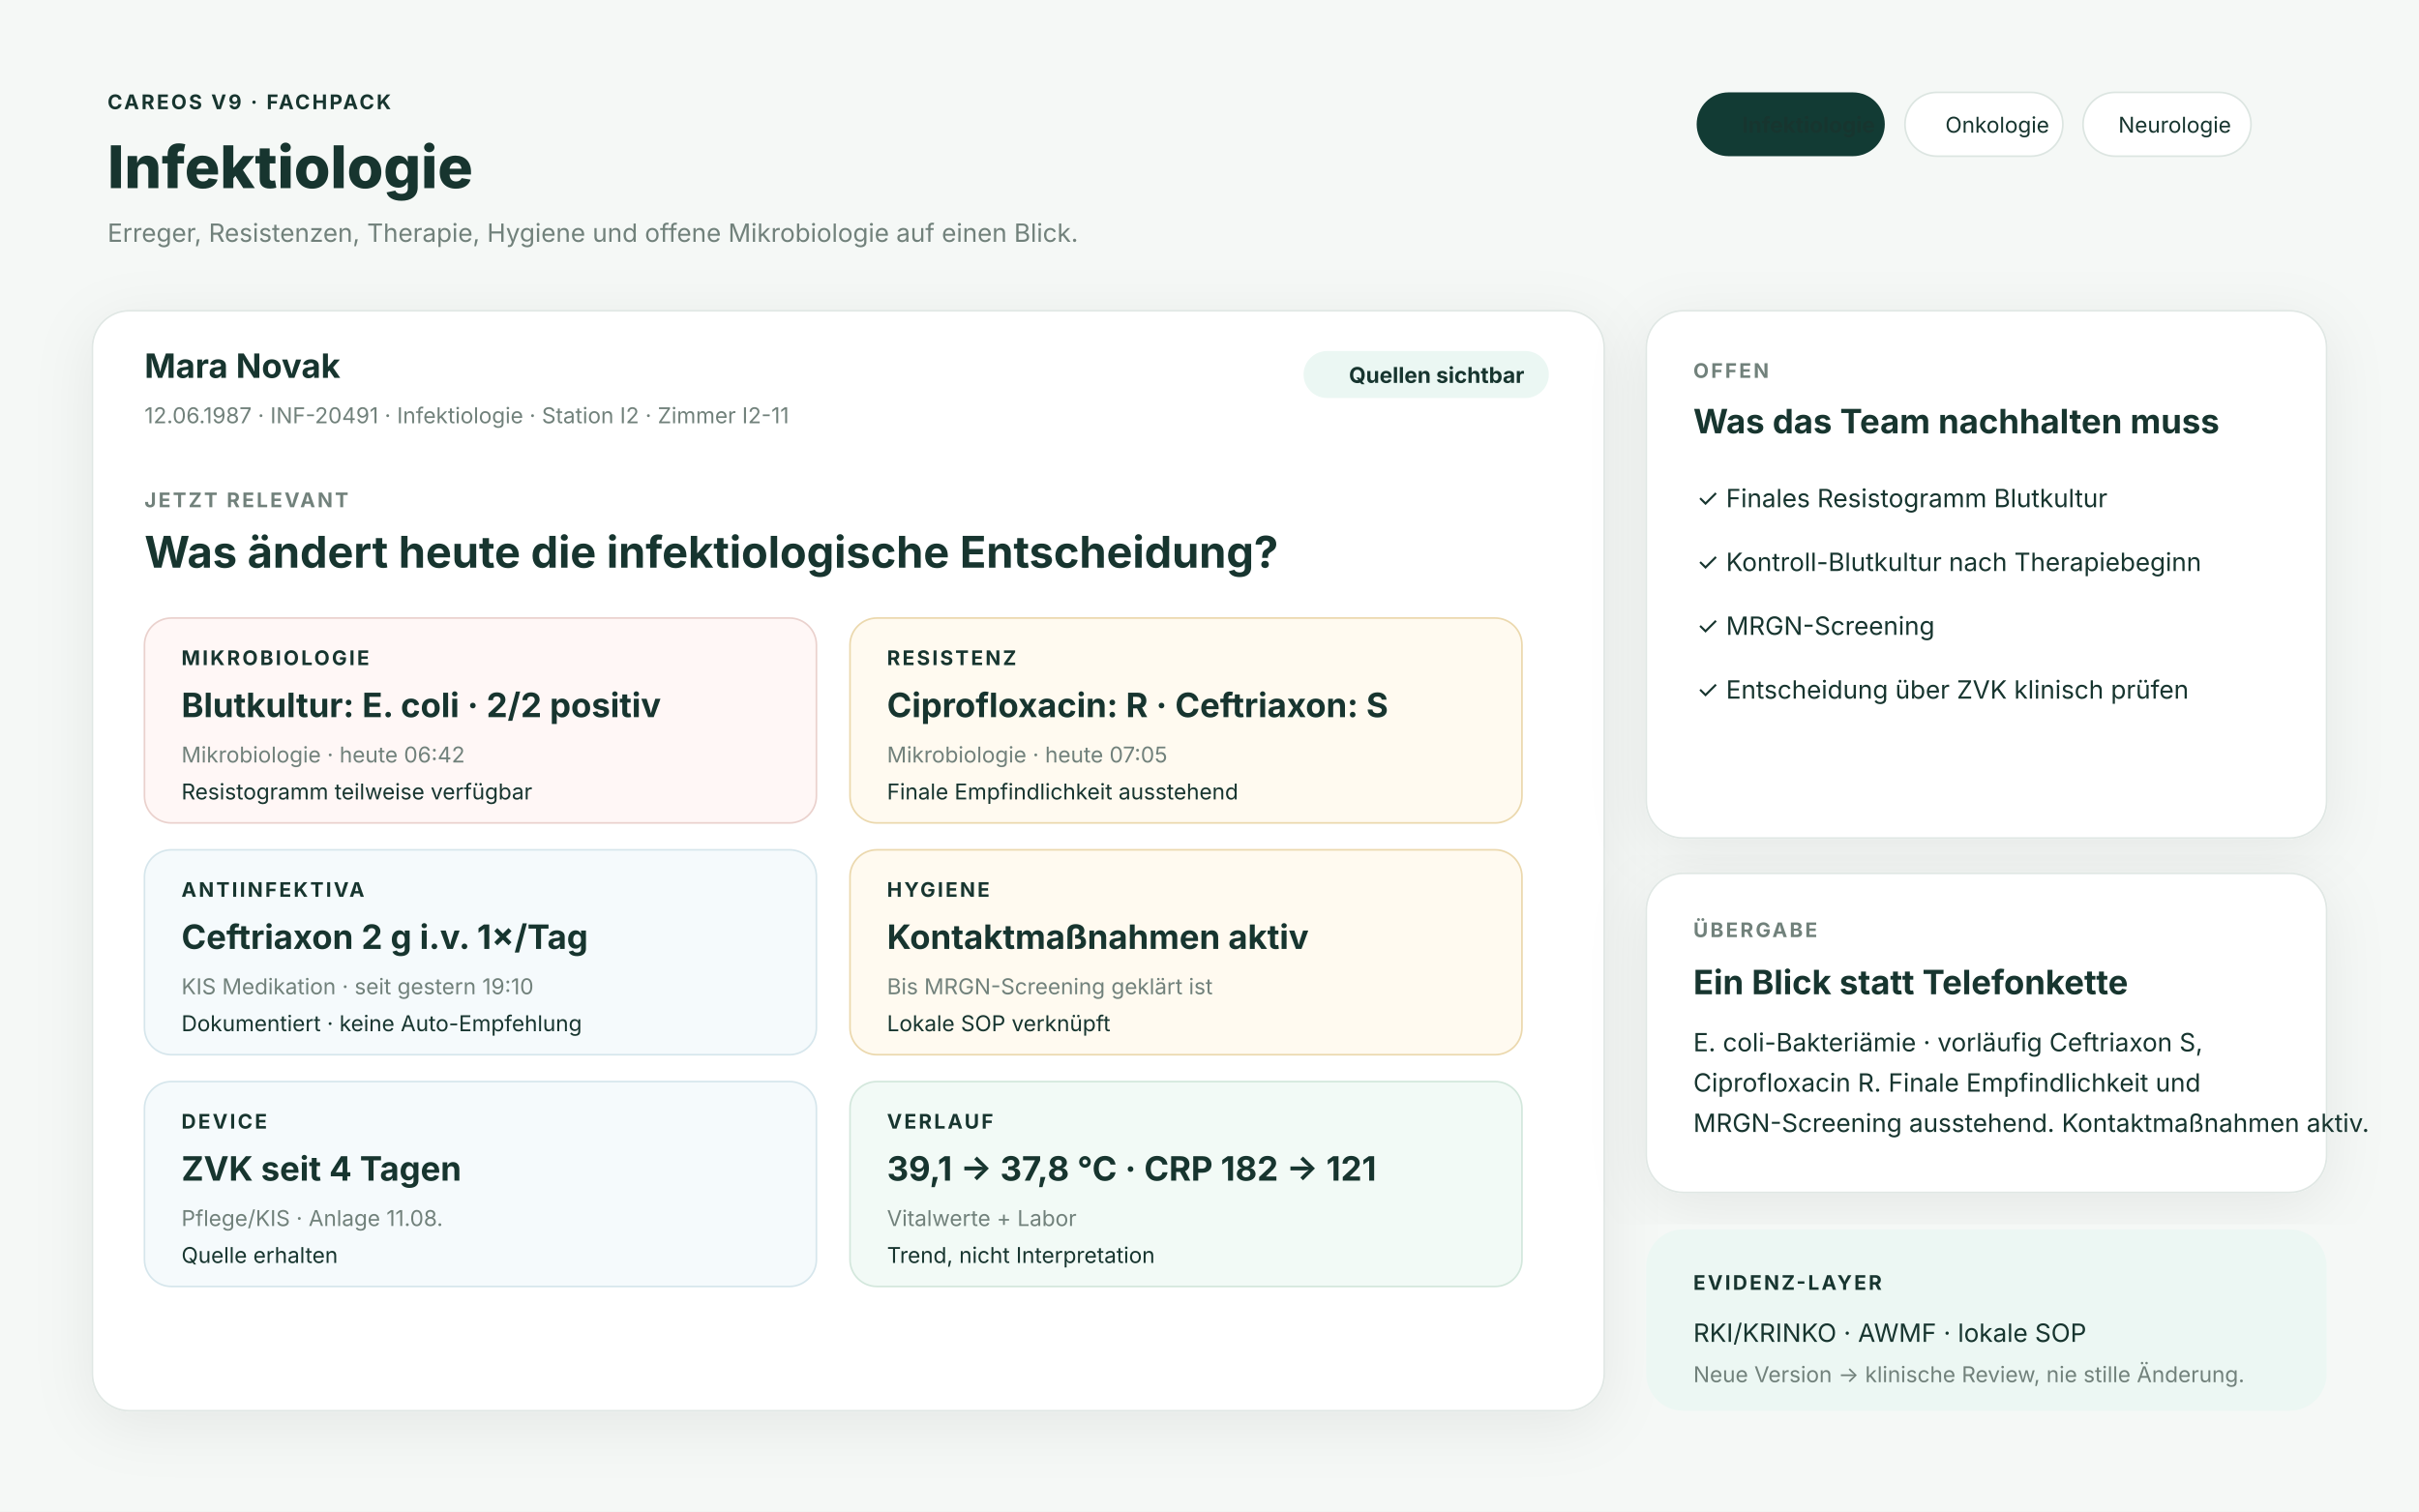
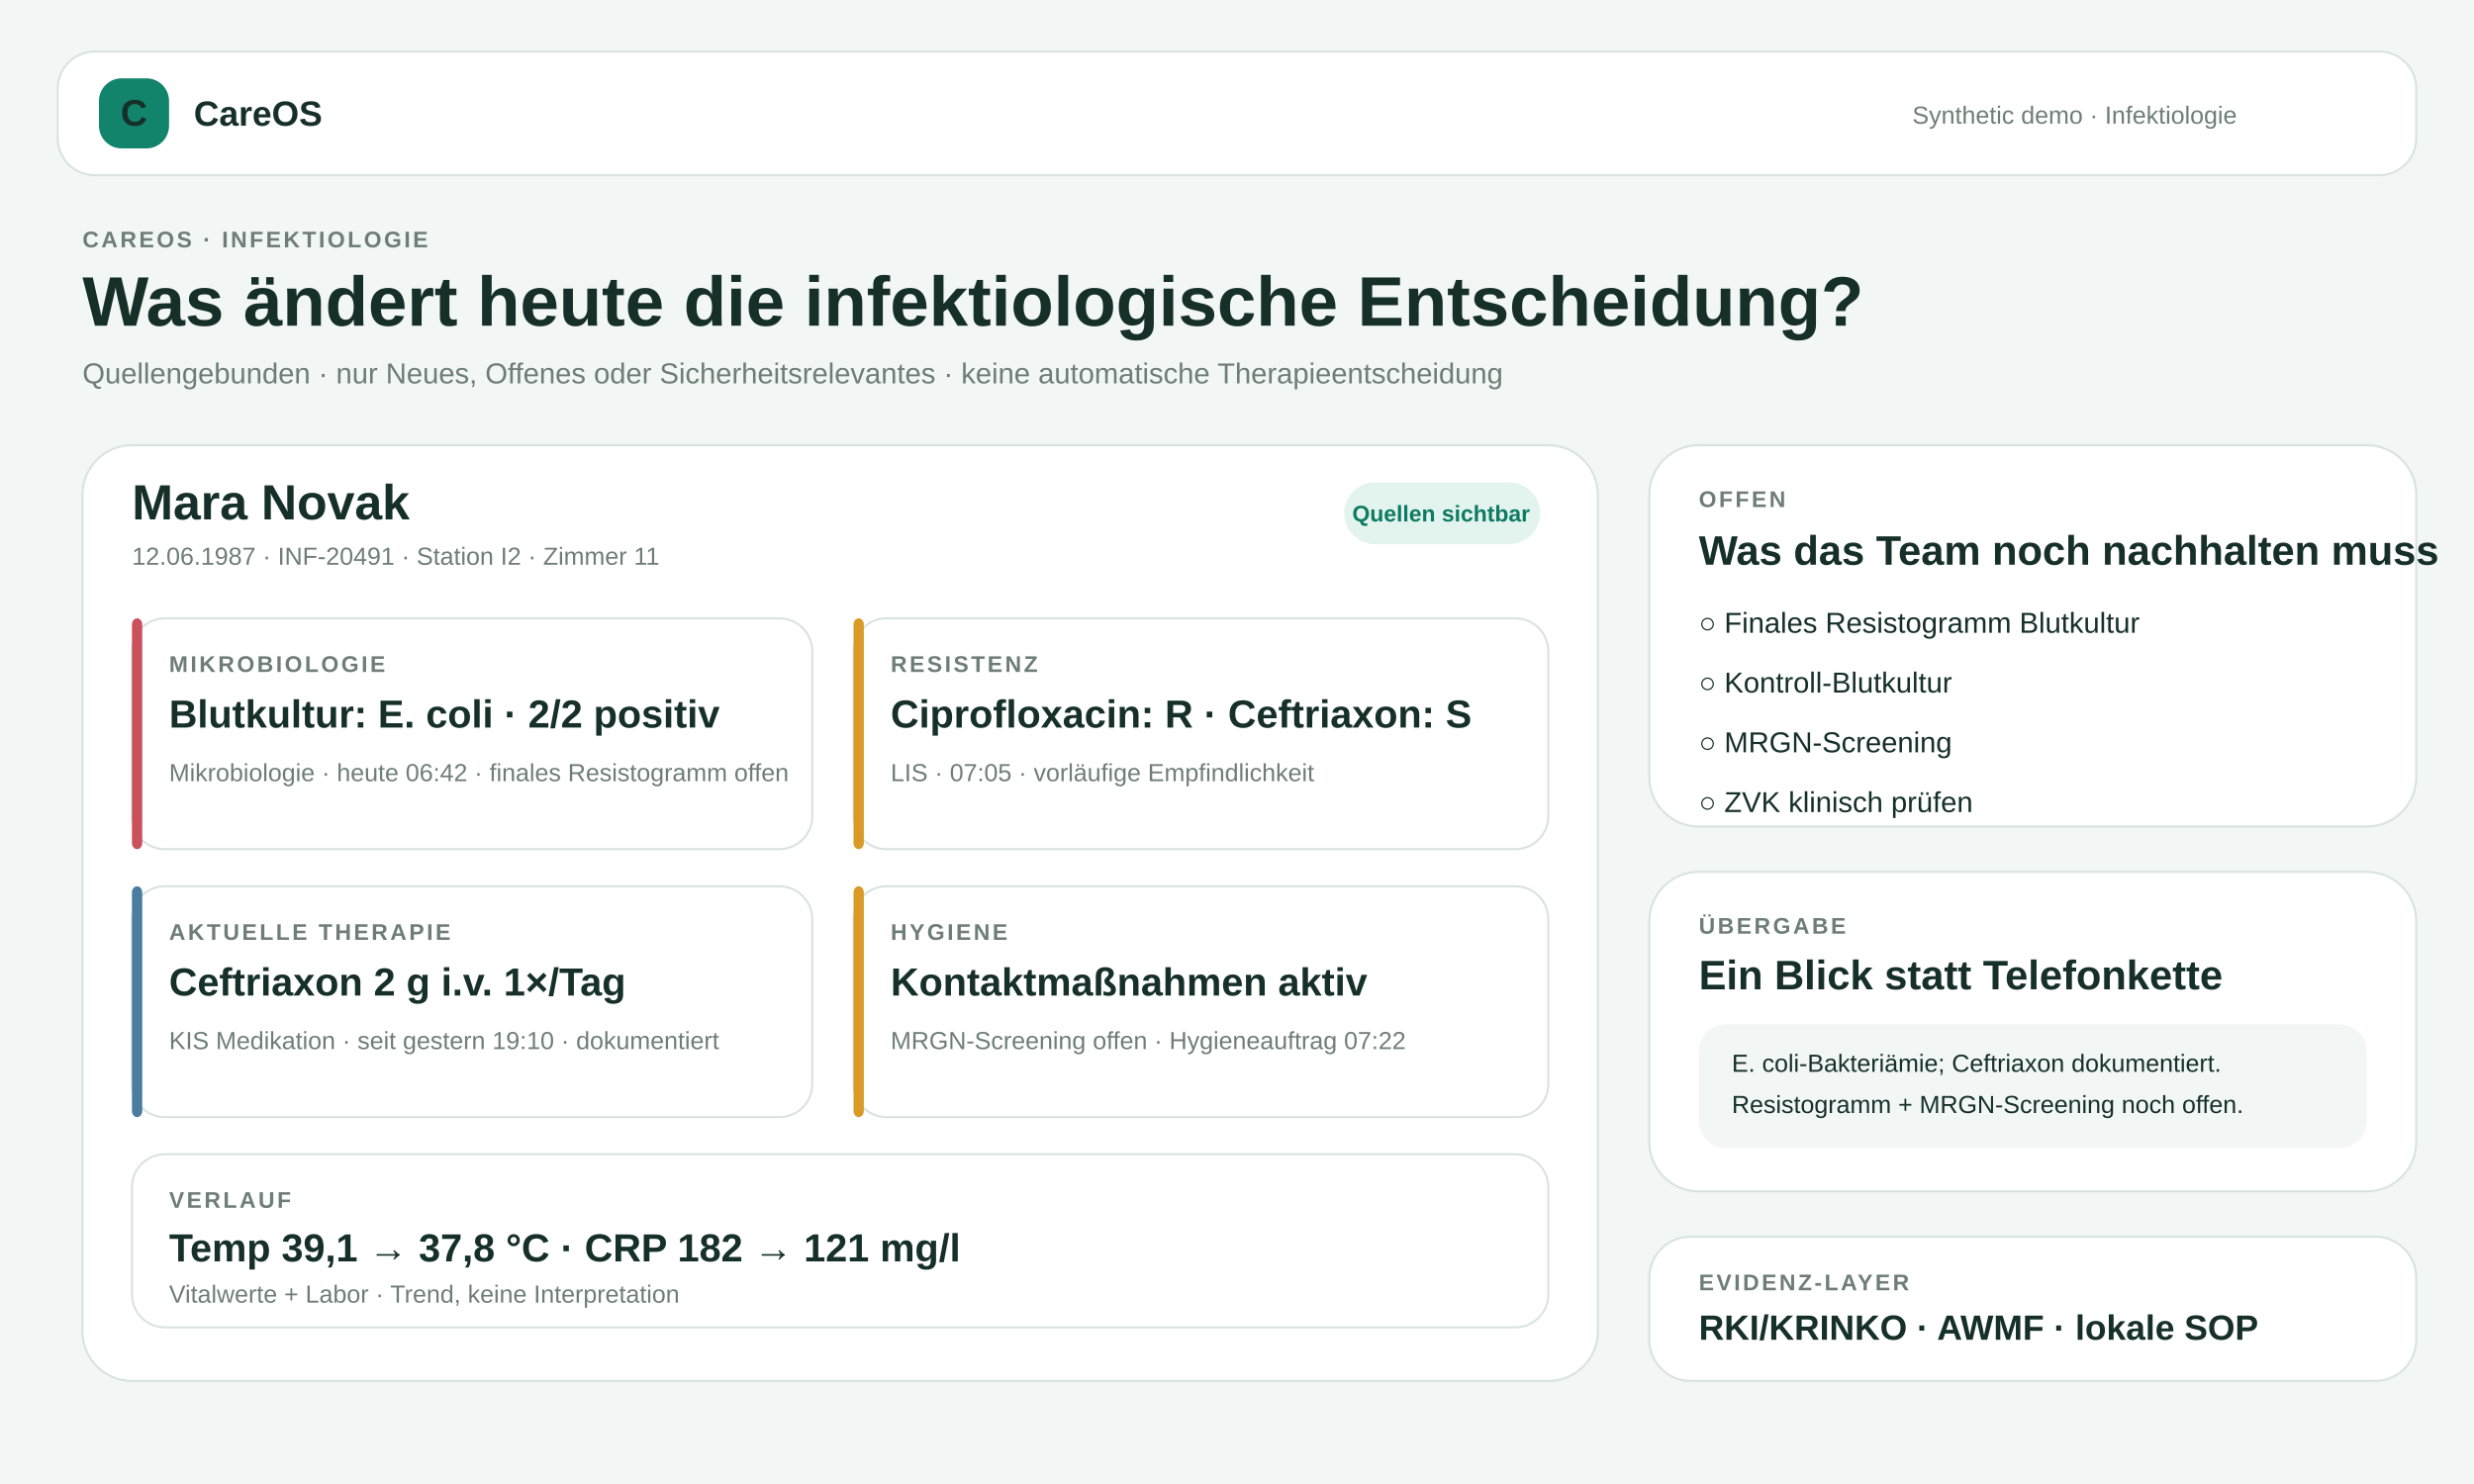
- <svg xmlns="http://www.w3.org/2000/svg" width="1440" height="900" viewBox="0 0 1440 900">
+ <svg xmlns="http://www.w3.org/2000/svg" width="1200" height="720" viewBox="0 0 1200 720">
  <defs>
-     <filter id="s">
-       <feDropShadow dx="0" dy="8" stdDeviation="18" flood-opacity=".07" />
-     </filter>
-     <style>text{font-family:Inter,Arial,sans-serif;fill:#17352f}.muted{fill:#71817b}.label{font-size:12px;font-weight:750;letter-spacing:1.3px}.title{font-size:35px;font-weight:760}.h2{font-size:20px;font-weight:720}.body{font-size:15px}.small{font-size:13px}</style>
+     <style>
+ text{font-family:-apple-system,BlinkMacSystemFont,"Segoe UI",Arial,sans-serif;fill:#163029}.muted{fill:#6e7d77}.green{fill:#0d7a63}.panel{fill:#fff;stroke:#d8e3de}.eyebrow{font-size:11px;font-weight:800;letter-spacing:1.2px;fill:#6e7d77}.title{font-size:19px;font-weight:750}.small{font-size:12px;fill:#6e7d77}
+ </style>
  </defs>
-   <rect width="1440" height="900" fill="#f5f8f6" />
-   <text x="64" y="65" class="label" fill="#438374">CAREOS V9 · FACHPACK</text>
-   <text x="64" y="112" class="title">Infektiologie</text>
-   <text x="64" y="144" class="body muted">Erreger, Resistenzen, Therapie, Hygiene und offene Mikrobiologie auf einen Blick.</text>
-   <g>
-     <rect x="1010" y="55" width="112" height="38" rx="19" fill="#123b34" />
-     <text x="1037" y="79" fill="#fff" class="small" font-weight="700">Infektiologie</text>
-     <rect x="1134" y="55" width="94" height="38" rx="19" fill="#fff" stroke="#dce5e1" />
-     <text x="1158" y="79" class="small">Onkologie</text>
-     <rect x="1240" y="55" width="100" height="38" rx="19" fill="#fff" stroke="#dce5e1" />
-     <text x="1261" y="79" class="small">Neurologie</text>
-   </g>
-   <rect x="55" y="185" width="900" height="655" rx="22" fill="#fff" stroke="#e0e7e4" filter="url(#s)" />
-   <text x="86" y="225" class="h2">Mara Novak</text>
-   <text x="86" y="252" class="small muted">12.06.1987 · INF-20491 · Infektiologie · Station I2 · Zimmer I2-11</text>
-   <rect x="776" y="209" width="146" height="28" rx="14" fill="#ebf7f3" />
-   <text x="803" y="228" fill="#387c68" class="small" font-weight="700">Quellen sichtbar</text>
-   <text x="86" y="302" class="label muted">JETZT RELEVANT</text>
-   <text x="86" y="338" font-size="26" font-weight="740">Was ändert heute die infektiologische Entscheidung?</text>
-   <g>
-     <rect x="86" y="368" width="400" height="122" rx="16" fill="#fff7f6" stroke="#ead1cd" />
-     <text x="108" y="396" class="label" fill="#a84940">MIKROBIOLOGIE</text>
-     <text x="108" y="427" class="h2">Blutkultur: E. coli · 2/2 positiv</text>
-     <text x="108" y="454" class="small muted">Mikrobiologie · heute 06:42</text>
-     <text x="108" y="476" class="small">Resistogramm teilweise verfügbar</text>
-   </g>
-   <g>
-     <rect x="506" y="368" width="400" height="122" rx="16" fill="#fffaf0" stroke="#ebd8ad" />
-     <text x="528" y="396" class="label" fill="#9b7021">RESISTENZ</text>
-     <text x="528" y="427" class="h2">Ciprofloxacin: R · Ceftriaxon: S</text>
-     <text x="528" y="454" class="small muted">Mikrobiologie · heute 07:05</text>
-     <text x="528" y="476" class="small">Finale Empfindlichkeit ausstehend</text>
-   </g>
-   <g>
-     <rect x="86" y="506" width="400" height="122" rx="16" fill="#f5fafc" stroke="#d6e6ec" />
-     <text x="108" y="534" class="label" fill="#39778e">ANTIINFEKTIVA</text>
-     <text x="108" y="565" class="h2">Ceftriaxon 2 g i.v. 1×/Tag</text>
-     <text x="108" y="592" class="small muted">KIS Medikation · seit gestern 19:10</text>
-     <text x="108" y="614" class="small">Dokumentiert · keine Auto-Empfehlung</text>
-   </g>
-   <g>
-     <rect x="506" y="506" width="400" height="122" rx="16" fill="#fffaf0" stroke="#ebd8ad" />
-     <text x="528" y="534" class="label" fill="#9b7021">HYGIENE</text>
-     <text x="528" y="565" class="h2">Kontaktmaßnahmen aktiv</text>
-     <text x="528" y="592" class="small muted">Bis MRGN-Screening geklärt ist</text>
-     <text x="528" y="614" class="small">Lokale SOP verknüpft</text>
-   </g>
-   <g>
-     <rect x="86" y="644" width="400" height="122" rx="16" fill="#f5fafc" stroke="#d6e6ec" />
-     <text x="108" y="672" class="label" fill="#39778e">DEVICE</text>
-     <text x="108" y="703" class="h2">ZVK seit 4 Tagen</text>
-     <text x="108" y="730" class="small muted">Pflege/KIS · Anlage 11.08.</text>
-     <text x="108" y="752" class="small">Quelle erhalten</text>
-   </g>
-   <g>
-     <rect x="506" y="644" width="400" height="122" rx="16" fill="#f2faf6" stroke="#d3e7dc" />
-     <text x="528" y="672" class="label" fill="#397a5d">VERLAUF</text>
-     <text x="528" y="703" class="h2">39,1 → 37,8 °C · CRP 182 → 121</text>
-     <text x="528" y="730" class="small muted">Vitalwerte + Labor</text>
-     <text x="528" y="752" class="small">Trend, nicht Interpretation</text>
-   </g>
-   <rect x="980" y="185" width="405" height="314" rx="22" fill="#fff" stroke="#e0e7e4" filter="url(#s)" />
-   <text x="1008" y="225" class="label muted">OFFEN</text>
-   <text x="1008" y="258" class="h2">Was das Team nachhalten muss</text>
-   <g class="body">
-     <text x="1010" y="302">✓ Finales Resistogramm Blutkultur</text>
-     <text x="1010" y="340">✓ Kontroll-Blutkultur nach Therapiebeginn</text>
-     <text x="1010" y="378">✓ MRGN-Screening</text>
-     <text x="1010" y="416">✓ Entscheidung über ZVK klinisch prüfen</text>
-   </g>
-   <rect x="980" y="520" width="405" height="190" rx="22" fill="#fff" stroke="#e0e7e4" filter="url(#s)" />
-   <text x="1008" y="558" class="label muted">ÜBERGABE</text>
-   <text x="1008" y="592" class="h2">Ein Blick statt Telefonkette</text>
-   <text x="1008" y="626" class="body">E. coli-Bakteriämie · vorläufig Ceftriaxon S,</text>
-   <text x="1008" y="650" class="body">Ciprofloxacin R. Finale Empfindlichkeit und</text>
-   <text x="1008" y="674" class="body">MRGN-Screening ausstehend. Kontaktmaßnahmen aktiv.</text>
-   <rect x="980" y="732" width="405" height="108" rx="22" fill="#ecf7f3" />
-   <text x="1008" y="768" class="label" fill="#397a65">EVIDENZ-LAYER</text>
-   <text x="1008" y="799" class="body">RKI/KRINKO · AWMF · lokale SOP</text>
-   <text x="1008" y="823" class="small muted">Neue Version → klinische Review, nie stille Änderung.</text>
+   <rect width="1200" height="720" fill="#f2f6f4" />
+   <rect x="28" y="25" width="1144" height="60" rx="18" fill="#fff" stroke="#d8e3de" />
+   <rect x="48" y="38" width="34" height="34" rx="11" fill="#11846b" />
+   <text x="65" y="61" text-anchor="middle" fill="#fff" font-size="18" font-weight="800">C</text>
+   <text x="94" y="61" font-size="17" font-weight="800">CareOS</text>
+   <text x="1085" y="60" text-anchor="end" class="small">Synthetic demo · Infektiologie</text>
+   <text x="40" y="120" class="eyebrow">CAREOS · INFEKTIOLOGIE</text>
+   <text x="40" y="158" font-size="34" font-weight="800">Was ändert heute die infektiologische Entscheidung?</text>
+   <text x="40" y="186" font-size="14" class="muted">Quellengebunden · nur Neues, Offenes oder Sicherheitsrelevantes · keine automatische Therapieentscheidung</text>
+   <rect class="panel" x="40" y="216" width="735" height="454" rx="24" />
+   <text x="64" y="252" font-size="24" font-weight="800">Mara Novak</text>
+   <text x="64" y="274" class="small">12.06.1987 · INF-20491 · Station I2 · Zimmer 11</text>
+   <rect x="652" y="234" width="95" height="30" rx="15" fill="#e3f3ed" />
+   <text x="699" y="253" text-anchor="middle" font-size="11" font-weight="750" class="green">Quellen sichtbar</text>
+   <rect class="panel" x="64" y="300" width="330" height="112" rx="16" />
+   <rect x="64" y="300" width="5" height="112" rx="3" fill="#c9505c" />
+   <text x="82" y="326" class="eyebrow">MIKROBIOLOGIE</text>
+   <text x="82" y="353" class="title">Blutkultur: E. coli · 2/2 positiv</text>
+   <text x="82" y="379" class="small">Mikrobiologie · heute 06:42 · finales Resistogramm offen</text>
+   <rect class="panel" x="414" y="300" width="337" height="112" rx="16" />
+   <rect x="414" y="300" width="5" height="112" rx="3" fill="#d99b25" />
+   <text x="432" y="326" class="eyebrow">RESISTENZ</text>
+   <text x="432" y="353" class="title">Ciprofloxacin: R · Ceftriaxon: S</text>
+   <text x="432" y="379" class="small">LIS · 07:05 · vorläufige Empfindlichkeit</text>
+   <rect class="panel" x="64" y="430" width="330" height="112" rx="16" />
+   <rect x="64" y="430" width="5" height="112" rx="3" fill="#4a7da0" />
+   <text x="82" y="456" class="eyebrow">AKTUELLE THERAPIE</text>
+   <text x="82" y="483" class="title">Ceftriaxon 2 g i.v. 1×/Tag</text>
+   <text x="82" y="509" class="small">KIS Medikation · seit gestern 19:10 · dokumentiert</text>
+   <rect class="panel" x="414" y="430" width="337" height="112" rx="16" />
+   <rect x="414" y="430" width="5" height="112" rx="3" fill="#d99b25" />
+   <text x="432" y="456" class="eyebrow">HYGIENE</text>
+   <text x="432" y="483" class="title">Kontaktmaßnahmen aktiv</text>
+   <text x="432" y="509" class="small">MRGN-Screening offen · Hygieneauftrag 07:22</text>
+   <rect class="panel" x="64" y="560" width="687" height="84" rx="16" />
+   <text x="82" y="586" class="eyebrow">VERLAUF</text>
+   <text x="82" y="612" class="title">Temp 39,1 → 37,8 °C · CRP 182 → 121 mg/l</text>
+   <text x="82" y="632" class="small">Vitalwerte + Labor · Trend, keine Interpretation</text>
+   <rect class="panel" x="800" y="216" width="372" height="185" rx="24" />
+   <text x="824" y="246" class="eyebrow">OFFEN</text>
+   <text x="824" y="274" font-size="20" font-weight="800">Was das Team noch nachhalten muss</text>
+   <text x="824" y="307" font-size="14">○  Finales Resistogramm Blutkultur</text>
+   <text x="824" y="336" font-size="14">○  Kontroll-Blutkultur</text>
+   <text x="824" y="365" font-size="14">○  MRGN-Screening</text>
+   <text x="824" y="394" font-size="14">○  ZVK klinisch prüfen</text>
+   <rect class="panel" x="800" y="423" width="372" height="155" rx="24" />
+   <text x="824" y="453" class="eyebrow">ÜBERGABE</text>
+   <text x="824" y="480" font-size="20" font-weight="800">Ein Blick statt Telefonkette</text>
+   <rect x="824" y="497" width="324" height="60" rx="13" fill="#f2f7f5" />
+   <text x="840" y="520" font-size="12">E. coli-Bakteriämie; Ceftriaxon dokumentiert.</text>
+   <text x="840" y="540" font-size="12">Resistogramm + MRGN-Screening noch offen.</text>
+   <rect class="panel" x="800" y="600" width="372" height="70" rx="20" />
+   <text x="824" y="626" class="eyebrow">EVIDENZ-LAYER</text>
+   <text x="824" y="650" font-size="17" font-weight="750">RKI/KRINKO · AWMF · lokale SOP</text>
</svg>
